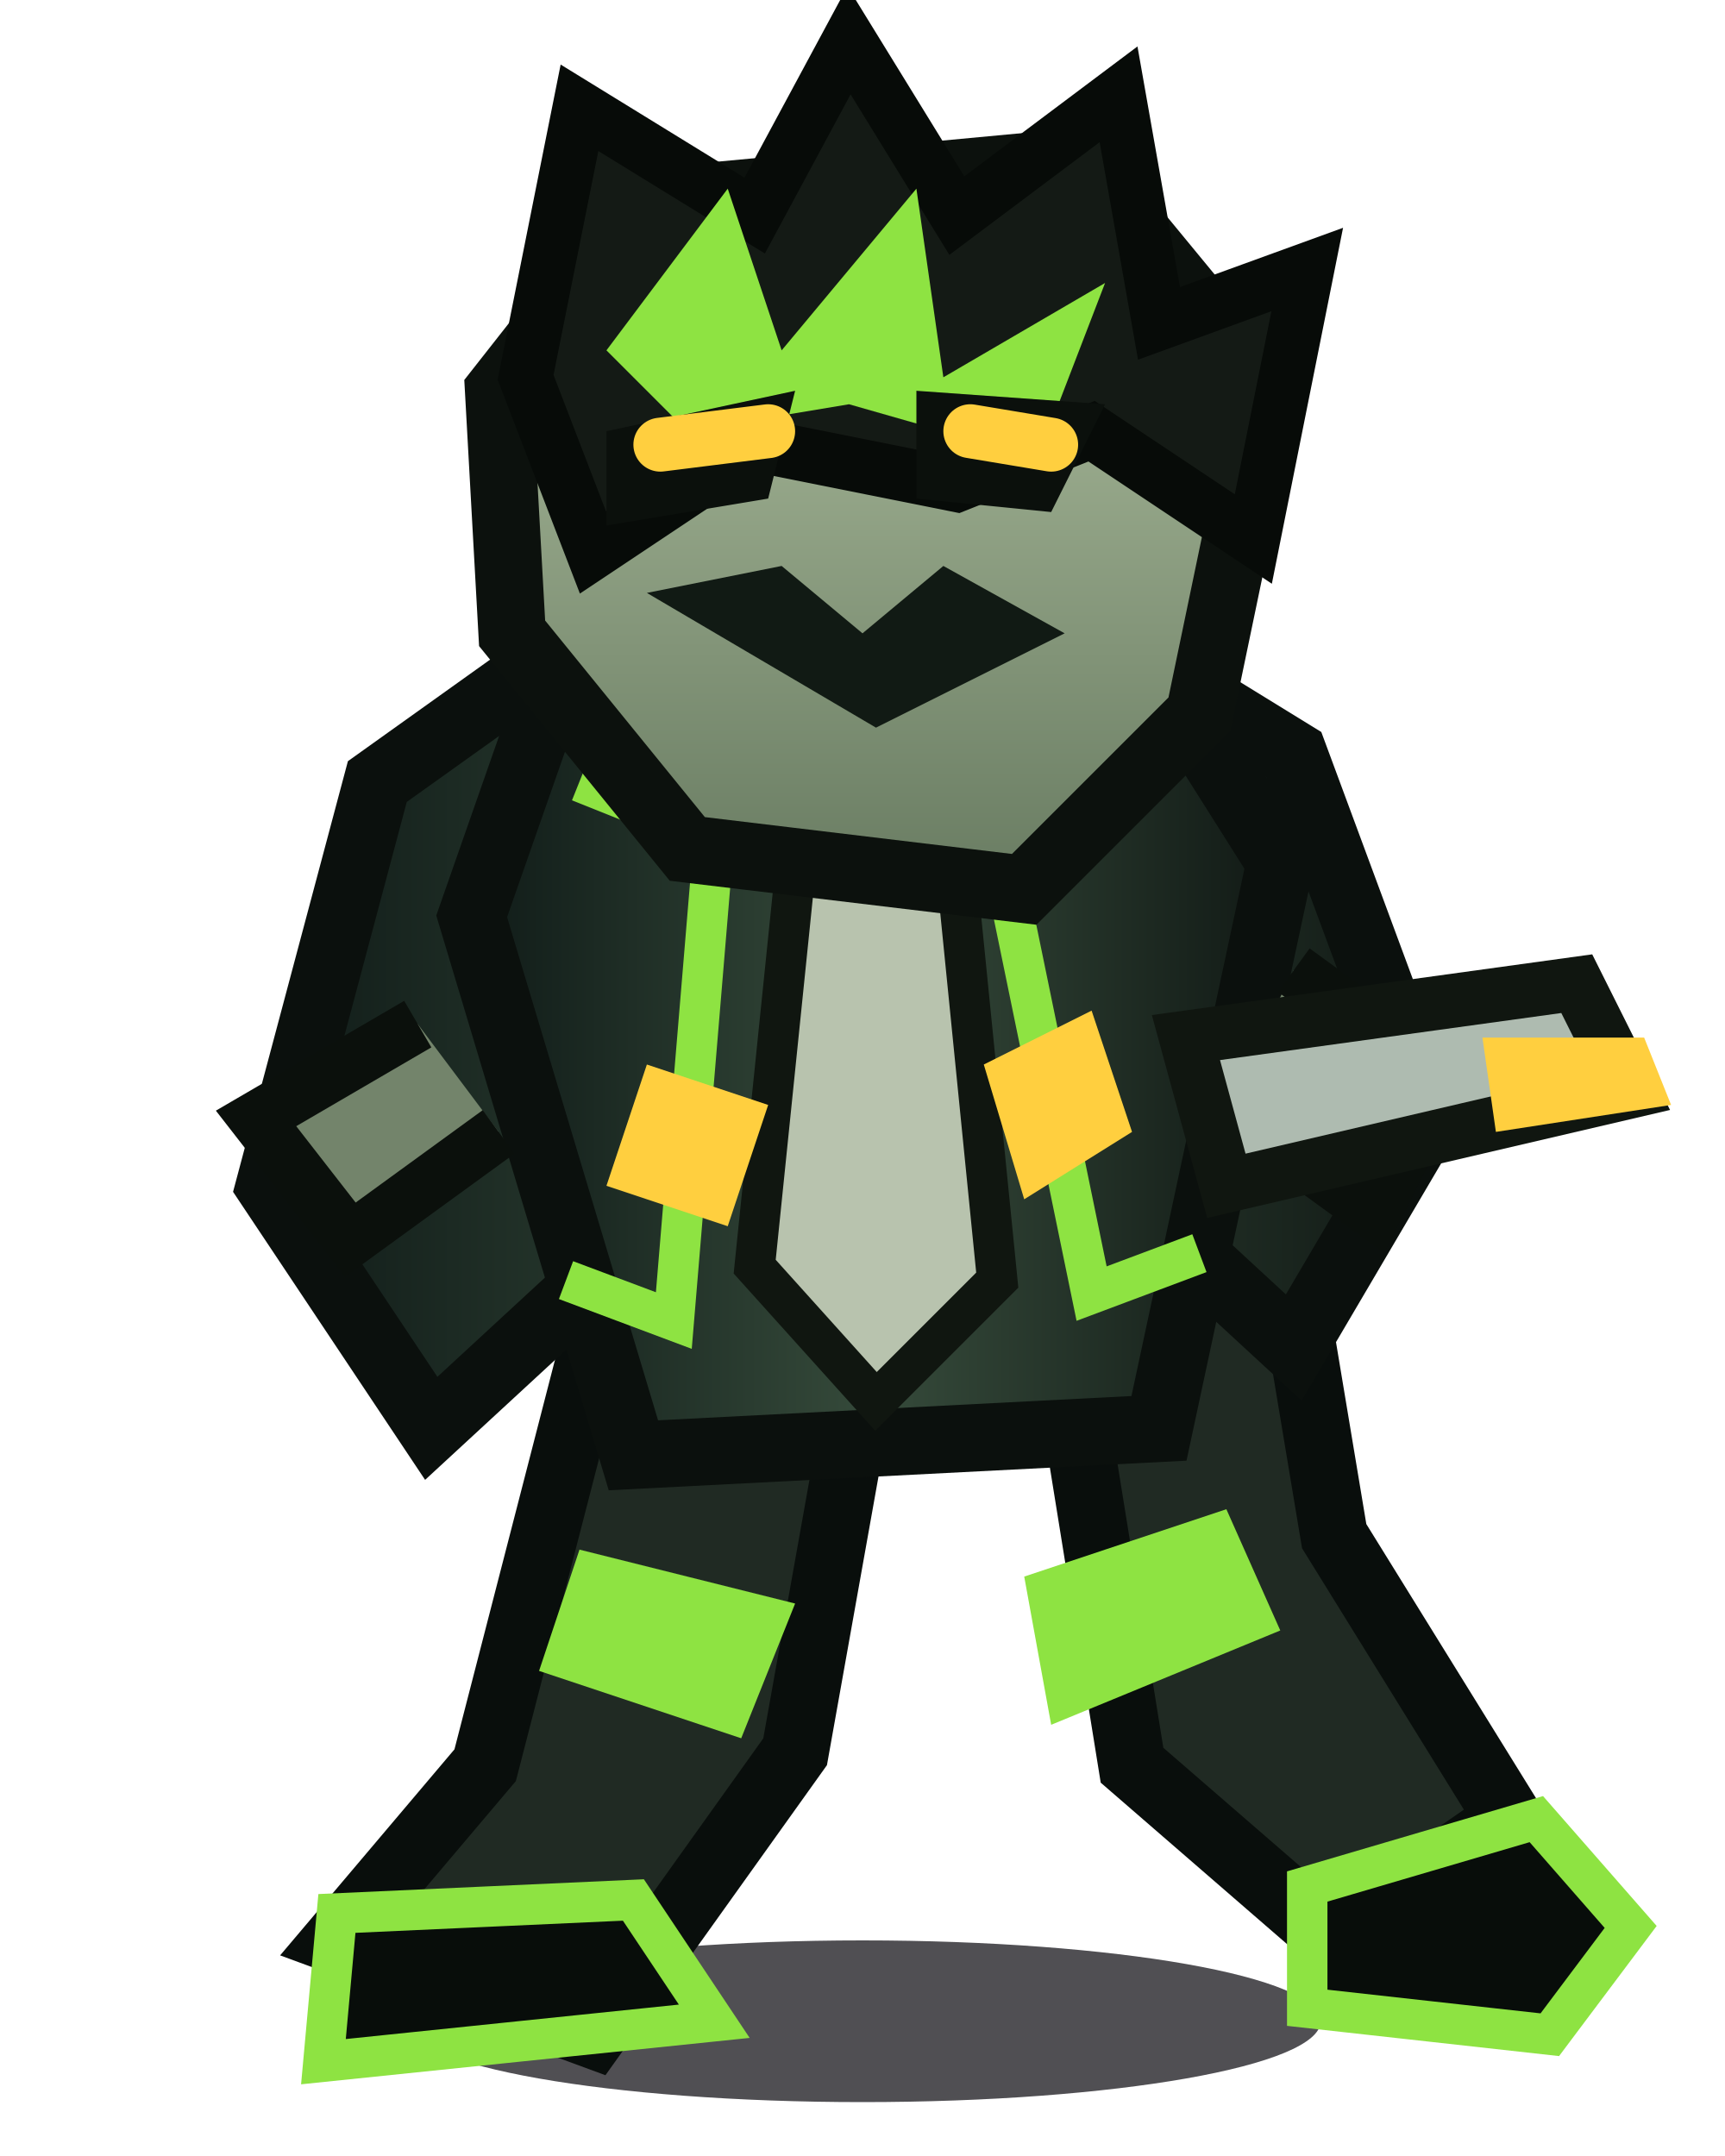
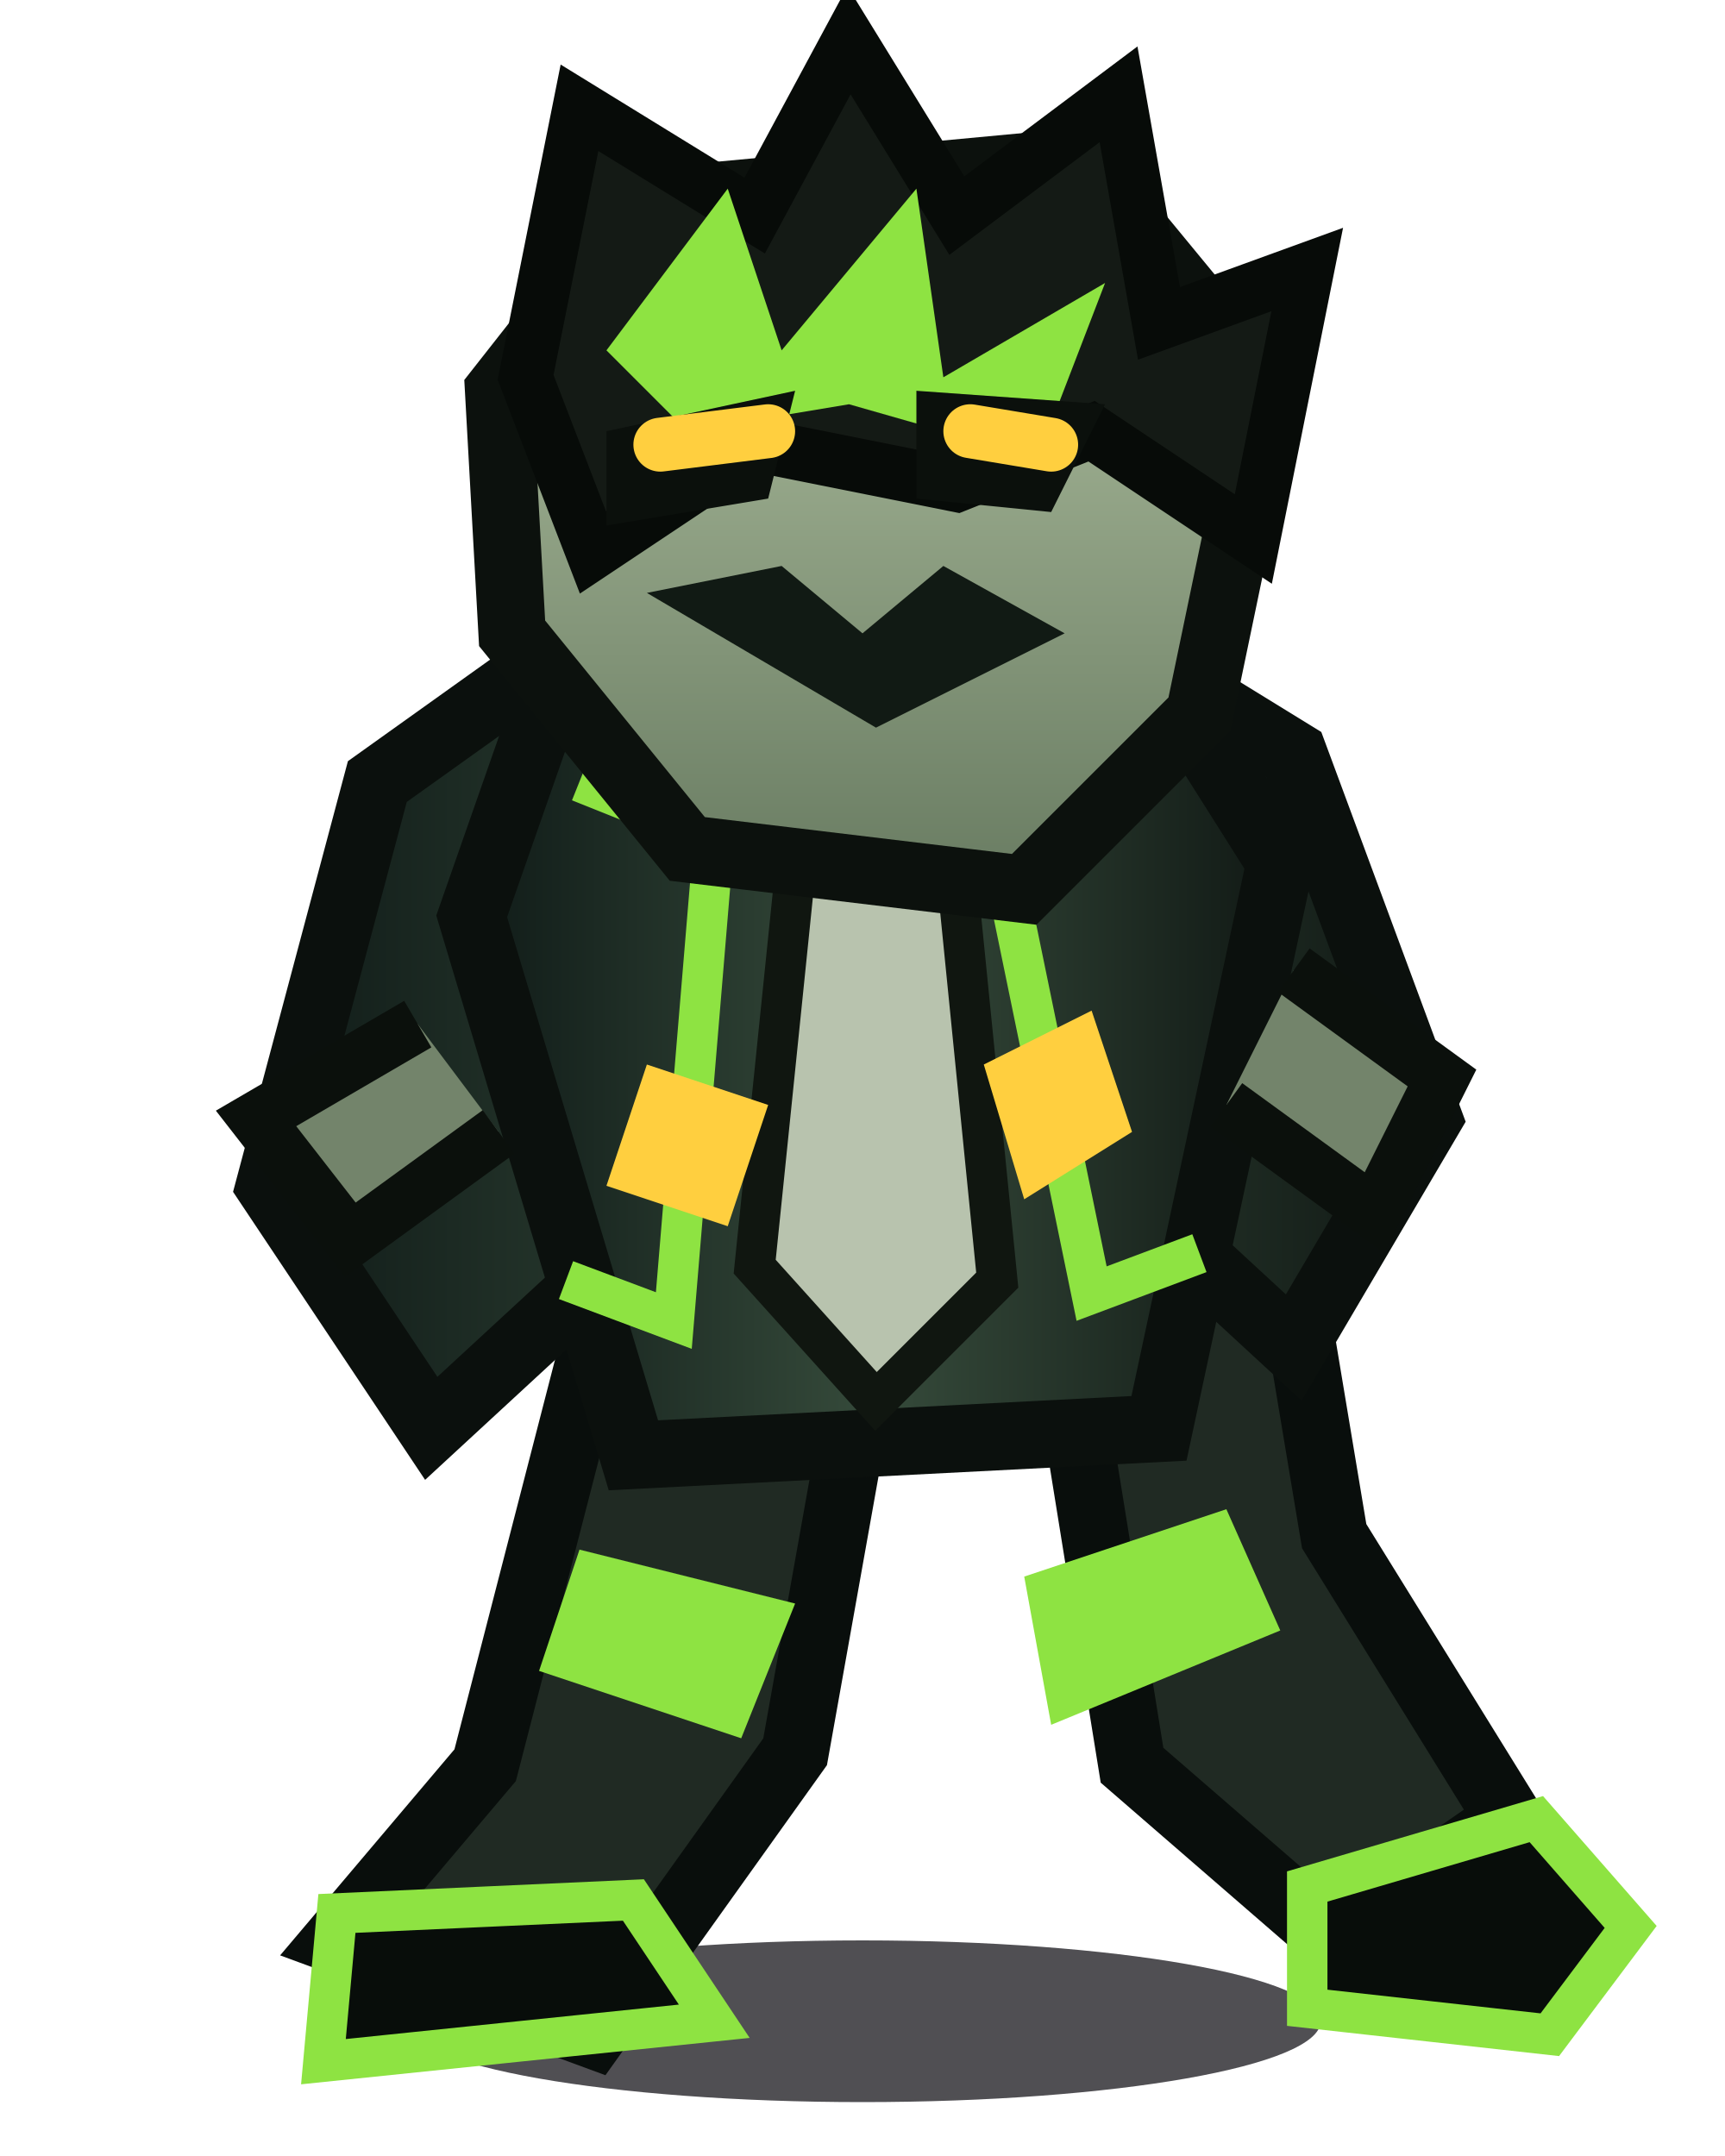
<svg xmlns="http://www.w3.org/2000/svg" viewBox="0 0 128 160">
  <defs>
    <linearGradient id="armor" x2="1">
      <stop stop-color="#101b18" />
      <stop offset=".5" stop-color="#364b3b" />
      <stop offset="1" stop-color="#111915" />
    </linearGradient>
    <linearGradient id="skin" x2="0" y2="1">
      <stop stop-color="#b5c5a5" />
      <stop offset="1" stop-color="#697c62" />
    </linearGradient>
  </defs>
  <ellipse cx="64" cy="150" rx="34" ry="6" fill="#05040a" opacity=".7" />
  <path d="m44 100-8 31-11 13 19 7 15-21 5-28M79 100l5 31 15 13 13-9-13-21-3-18" fill="#202a23" stroke="#090e0c" stroke-width="5" />
  <path d="m25 142 22-1 6 9-29 3zM97 140l17-5 7 8-6 8-18-2z" fill="#080d0a" stroke="#8ee342" stroke-width="3" />
  <path d="m42 48-14 10-8 30 12 18 13-12M83 48l13 8 10 27-10 17-13-12" fill="url(#armor)" stroke="#0b100d" stroke-width="5" />
  <path d="m42 48 41-3 12 19-9 42-39 2-12-40z" fill="url(#armor)" stroke="#0b100d" stroke-width="5" />
  <path d="m43 58 10 4-3 36-8-3M82 56l-8 6 7 34 8-3" stroke="#8ee342" stroke-width="3" fill="none" />
  <path d="m60 55 10 0 4 40-9 9-9-10z" fill="#b8c3ae" stroke="#101610" stroke-width="3" />
  <path d="m48 15 32-3 14 17-5 24-13 13-25-3-13-16-1-18z" fill="url(#skin)" stroke="#0c110d" stroke-width="5" />
  <path d="m39 28 4-20 13 8 7-13 8 13 12-9 3 17 11-4-4 20-12-8-10 4-15-3-12 8z" fill="#141a15" stroke="#070b08" stroke-width="4" />
  <path d="m45 26 9-12 4 12 10-12 2 14 12-7-5 13-14-4-12 2z" fill="#8ee342" />
  <path d="m45 32 14-3-2 8-12 2M68 29l14 1-4 8-10-1" fill="#0b100c" />
  <path d="m49 33 8-1M72 32l6 1" stroke="#ffcf3f" stroke-width="4" stroke-linecap="round" />
  <path d="m48 44 10-2 6 5 6-5 9 5-14 7z" fill="#111a14" />
  <path d="m31 76-12 7 7 9 11-8M96 72l11 8-5 10-11-8" fill="#73846b" stroke="#0b100c" stroke-width="4" />
-   <path d="m88 77 29-4 4 8-30 7z" fill="#aebbb0" stroke="#101610" stroke-width="4" />
-   <path d="m110 77 12 0 2 5-13 2z" fill="#ffcf3f" />
  <path d="m43 115 16 4-4 10-15-5M76 117l15-5 4 9-17 7" fill="#8ee342" />
  <path d="m48 79 9 3-3 9-9-3M73 79l8-4 3 9-8 5" fill="#ffcf3f" />
</svg>
